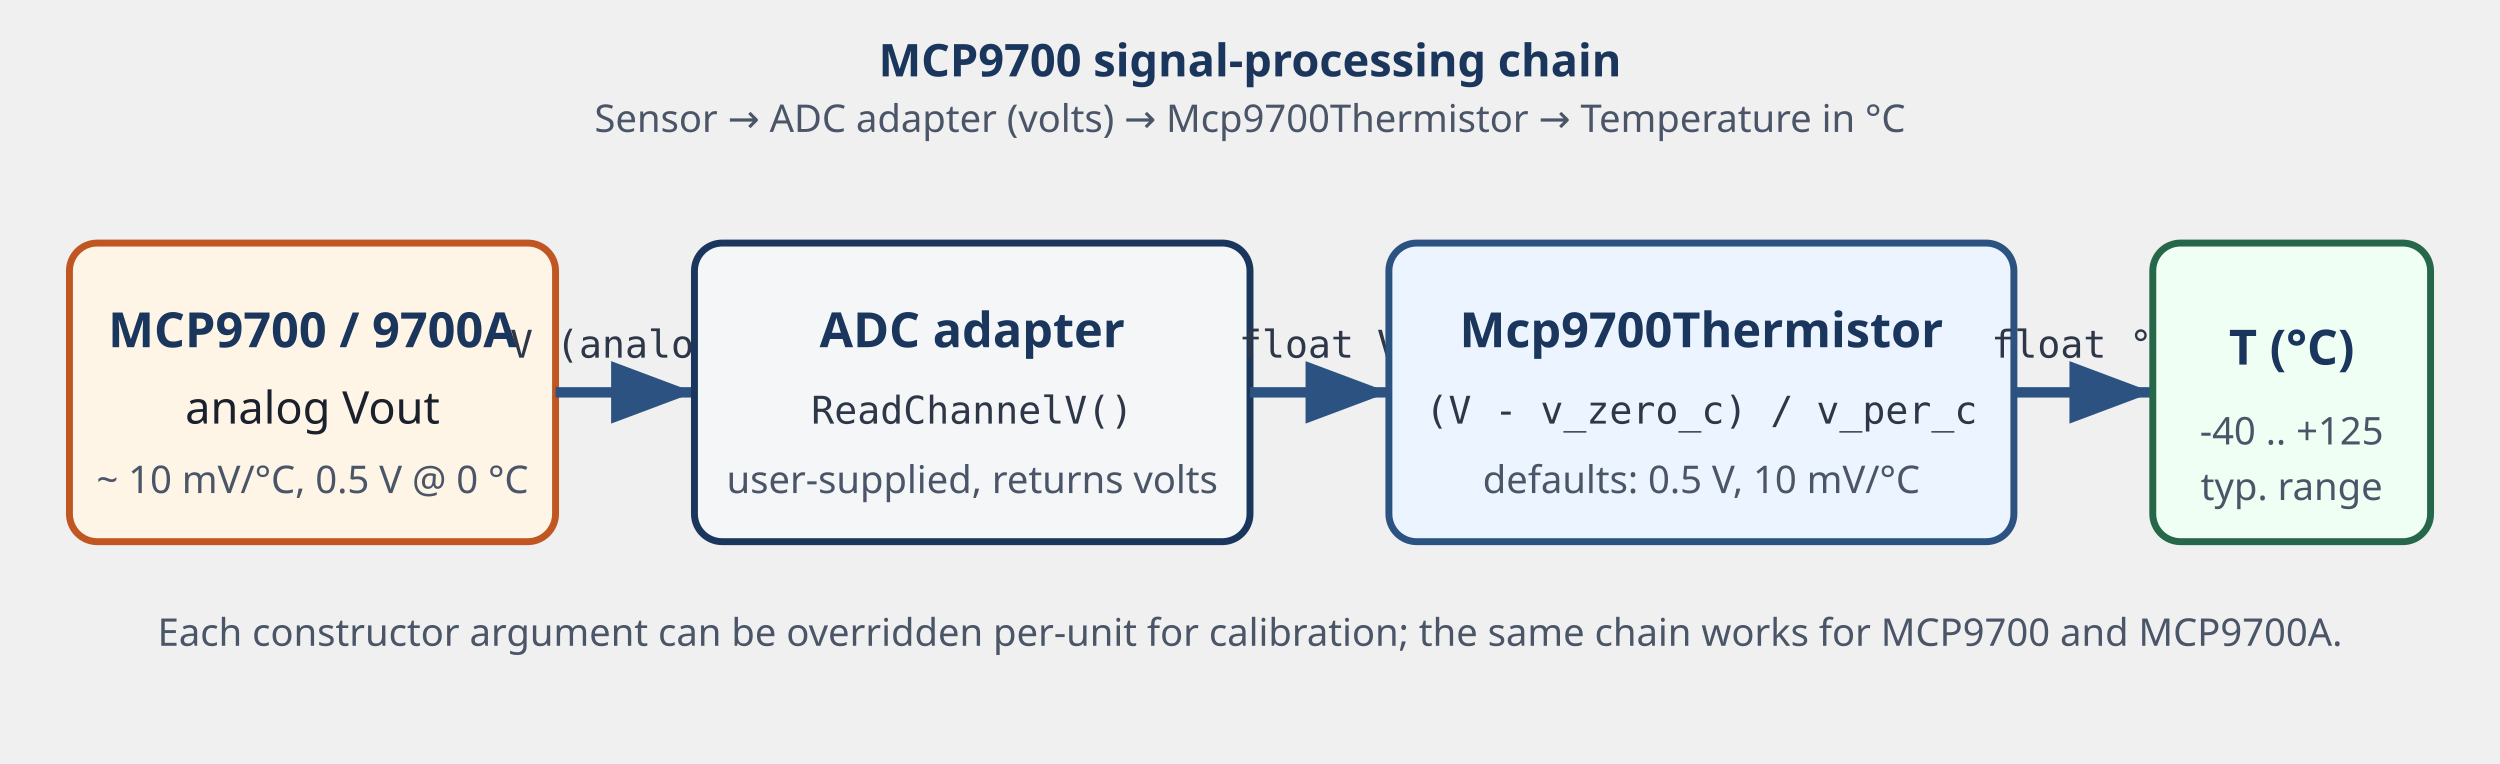
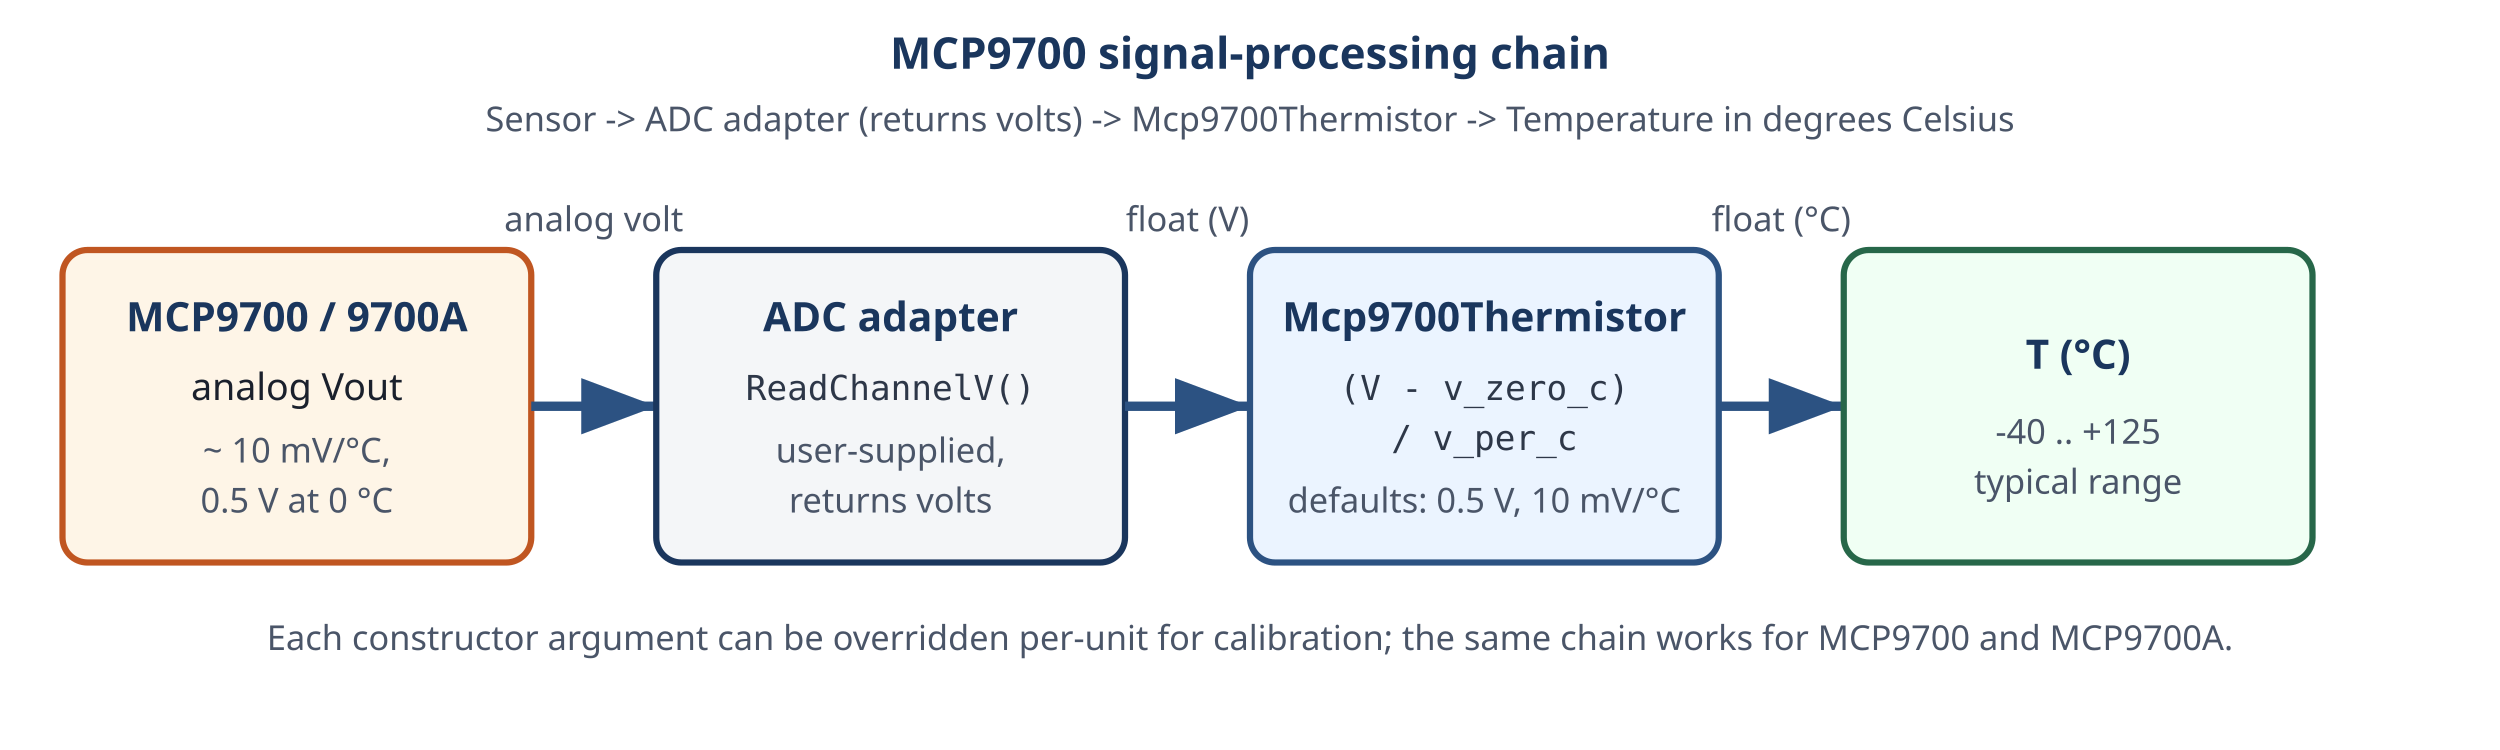
- <svg xmlns="http://www.w3.org/2000/svg" viewBox="0 0 720 220" width="720" height="220" role="img" aria-labelledby="t-flow d-flow">
+ <svg xmlns="http://www.w3.org/2000/svg" viewBox="0 0 800 240" width="800" height="240" role="img" aria-labelledby="t-flow d-flow">
  <defs>
    <style type="text/css">
-       .box       { fill: #f4f6f8; stroke: #1a365d; stroke-width: 2; }
-       .chip      { fill: #fef5e7; stroke: #c05621; stroke-width: 2; }
-       .driver    { fill: #ebf4ff; stroke: #2c5282; stroke-width: 2; }
-       .out       { fill: #f0fff4; stroke: #276749; stroke-width: 2; }
-       .arrow     { stroke: #2c5282; stroke-width: 3; fill: none; marker-end: url(#ar); }
-       .title     { font-family: system-ui, sans-serif; font-size: 14px; font-weight: 600; fill: #1a365d; text-anchor: middle; }
-       .label     { font-family: system-ui, sans-serif; font-size: 13px; fill: #1a202c; text-anchor: middle; }
-       .small     { font-family: system-ui, sans-serif; font-size: 11px; fill: #4a5568; text-anchor: middle; }
-       .mono      { font-family: "DejaVu Sans Mono", Consolas, monospace; font-size: 11px; fill: #2d3748; text-anchor: middle; }
-       .head      { font-family: system-ui, sans-serif; font-size: 13px; font-weight: 600; fill: #1a365d; text-anchor: middle; }
+       .panel    { fill: #ffffff; }
+       .box      { fill: #f4f6f8; stroke: #1a365d; stroke-width: 2; }
+       .chip     { fill: #fef5e7; stroke: #c05621; stroke-width: 2; }
+       .driver   { fill: #ebf4ff; stroke: #2c5282; stroke-width: 2; }
+       .out      { fill: #f0fff4; stroke: #276749; stroke-width: 2; }
+       .arrow    { stroke: #2c5282; stroke-width: 3; fill: none; }
+       .head     { font-family: system-ui, sans-serif; font-size: 14px; font-weight: 600; fill: #1a365d; text-anchor: middle; }
+       .title    { font-family: system-ui, sans-serif; font-size: 13px; font-weight: 600; fill: #1a365d; text-anchor: middle; }
+       .label    { font-family: system-ui, sans-serif; font-size: 12px; fill: #1a202c; text-anchor: middle; }
+       .small    { font-family: system-ui, sans-serif; font-size: 11px; fill: #4a5568; text-anchor: middle; }
+       .mono     { font-family: "DejaVu Sans Mono", Consolas, monospace; font-size: 11px; fill: #2d3748; text-anchor: middle; }
    </style>
    <marker id="ar" markerWidth="10" markerHeight="10" refX="8" refY="3" orient="auto">
      <path d="M0,0 L8,3 L0,6 z" fill="#2c5282" />
    </marker>
  </defs>
-   <text class="head" x="360" y="22">MCP9700 signal-processing chain</text>
-   <text class="small" x="360" y="38">Sensor → ADC adapter (volts) → Mcp9700Thermistor → Temperature in °C</text>
-   <rect class="chip" x="20" y="70" width="140" height="86" rx="8" />
-   <text class="title" x="90" y="100">MCP9700 / 9700A</text>
-   <text class="label" x="90" y="122">analog Vout</text>
-   <text class="small" x="90" y="142">~ 10 mV/°C, 0.5 V @ 0 °C</text>
-   <line class="arrow" x1="160" y1="113" x2="200" y2="113" />
-   <text class="mono" x="180" y="103">V (analog)</text>
-   <rect class="box" x="200" y="70" width="160" height="86" rx="8" />
-   <text class="title" x="280" y="100">ADC adapter</text>
-   <text class="mono" x="280" y="122">ReadChannelV()</text>
-   <text class="small" x="280" y="142">user-supplied, returns volts</text>
-   <line class="arrow" x1="360" y1="113" x2="400" y2="113" />
-   <text class="mono" x="380" y="103">float V</text>
-   <rect class="driver" x="400" y="70" width="180" height="86" rx="8" />
-   <text class="title" x="490" y="100">Mcp9700Thermistor</text>
-   <text class="mono" x="490" y="122">(V - v_zero_c) / v_per_c</text>
-   <text class="small" x="490" y="142">defaults: 0.5 V, 10 mV/°C</text>
-   <line class="arrow" x1="580" y1="113" x2="620" y2="113" />
-   <text class="mono" x="600" y="103">float °C</text>
-   <rect class="out" x="620" y="70" width="80" height="86" rx="8" />
-   <text class="title" x="660" y="105">T (°C)</text>
-   <text class="small" x="660" y="128">-40 .. +125</text>
-   <text class="small" x="660" y="144">typ. range</text>
-   <text class="small" x="360" y="186">Each constructor argument can be overridden per-unit for calibration; the same chain works for MCP9700 and MCP9700A.</text>
+   <rect class="panel" width="800" height="240" />
+   <text class="head" x="400" y="22">MCP9700 signal-processing chain</text>
+   <text class="small" x="400" y="42">Sensor -&gt; ADC adapter (returns volts) -&gt; Mcp9700Thermistor -&gt; Temperature in degrees Celsius</text>
+   <rect class="chip" x="20" y="80" width="150" height="100" rx="8" />
+   <text class="title" x="95" y="106">MCP9700 / 9700A</text>
+   <text class="label" x="95" y="128">analog Vout</text>
+   <text class="small" x="95" y="148">~ 10 mV/°C,</text>
+   <text class="small" x="95" y="164">0.5 V at 0 °C</text>
+   <text class="small" x="190" y="74">analog volt</text>
+   <line class="arrow" x1="170" y1="130" x2="210" y2="130" marker-end="url(#ar)" />
+   <rect class="box" x="210" y="80" width="150" height="100" rx="8" />
+   <text class="title" x="285" y="106">ADC adapter</text>
+   <text class="mono" x="285" y="128">ReadChannelV()</text>
+   <text class="small" x="285" y="148">user-supplied,</text>
+   <text class="small" x="285" y="164">returns volts</text>
+   <text class="small" x="380" y="74">float (V)</text>
+   <line class="arrow" x1="360" y1="130" x2="400" y2="130" marker-end="url(#ar)" />
+   <rect class="driver" x="400" y="80" width="150" height="100" rx="8" />
+   <text class="title" x="475" y="106">Mcp9700Thermistor</text>
+   <text class="mono" x="475" y="128">(V - v_zero_c)</text>
+   <text class="mono" x="475" y="144">  / v_per_c</text>
+   <text class="small" x="475" y="164">defaults: 0.5 V, 10 mV/°C</text>
+   <text class="small" x="570" y="74">float (°C)</text>
+   <line class="arrow" x1="550" y1="130" x2="590" y2="130" marker-end="url(#ar)" />
+   <rect class="out" x="590" y="80" width="150" height="100" rx="8" />
+   <text class="title" x="665" y="118">T (°C)</text>
+   <text class="small" x="665" y="142">-40 .. +125</text>
+   <text class="small" x="665" y="158">typical range</text>
+   <text class="small" x="400" y="208">Each constructor argument can be overridden per-unit for calibration; the same chain works for MCP9700 and MCP9700A.</text>
</svg>
